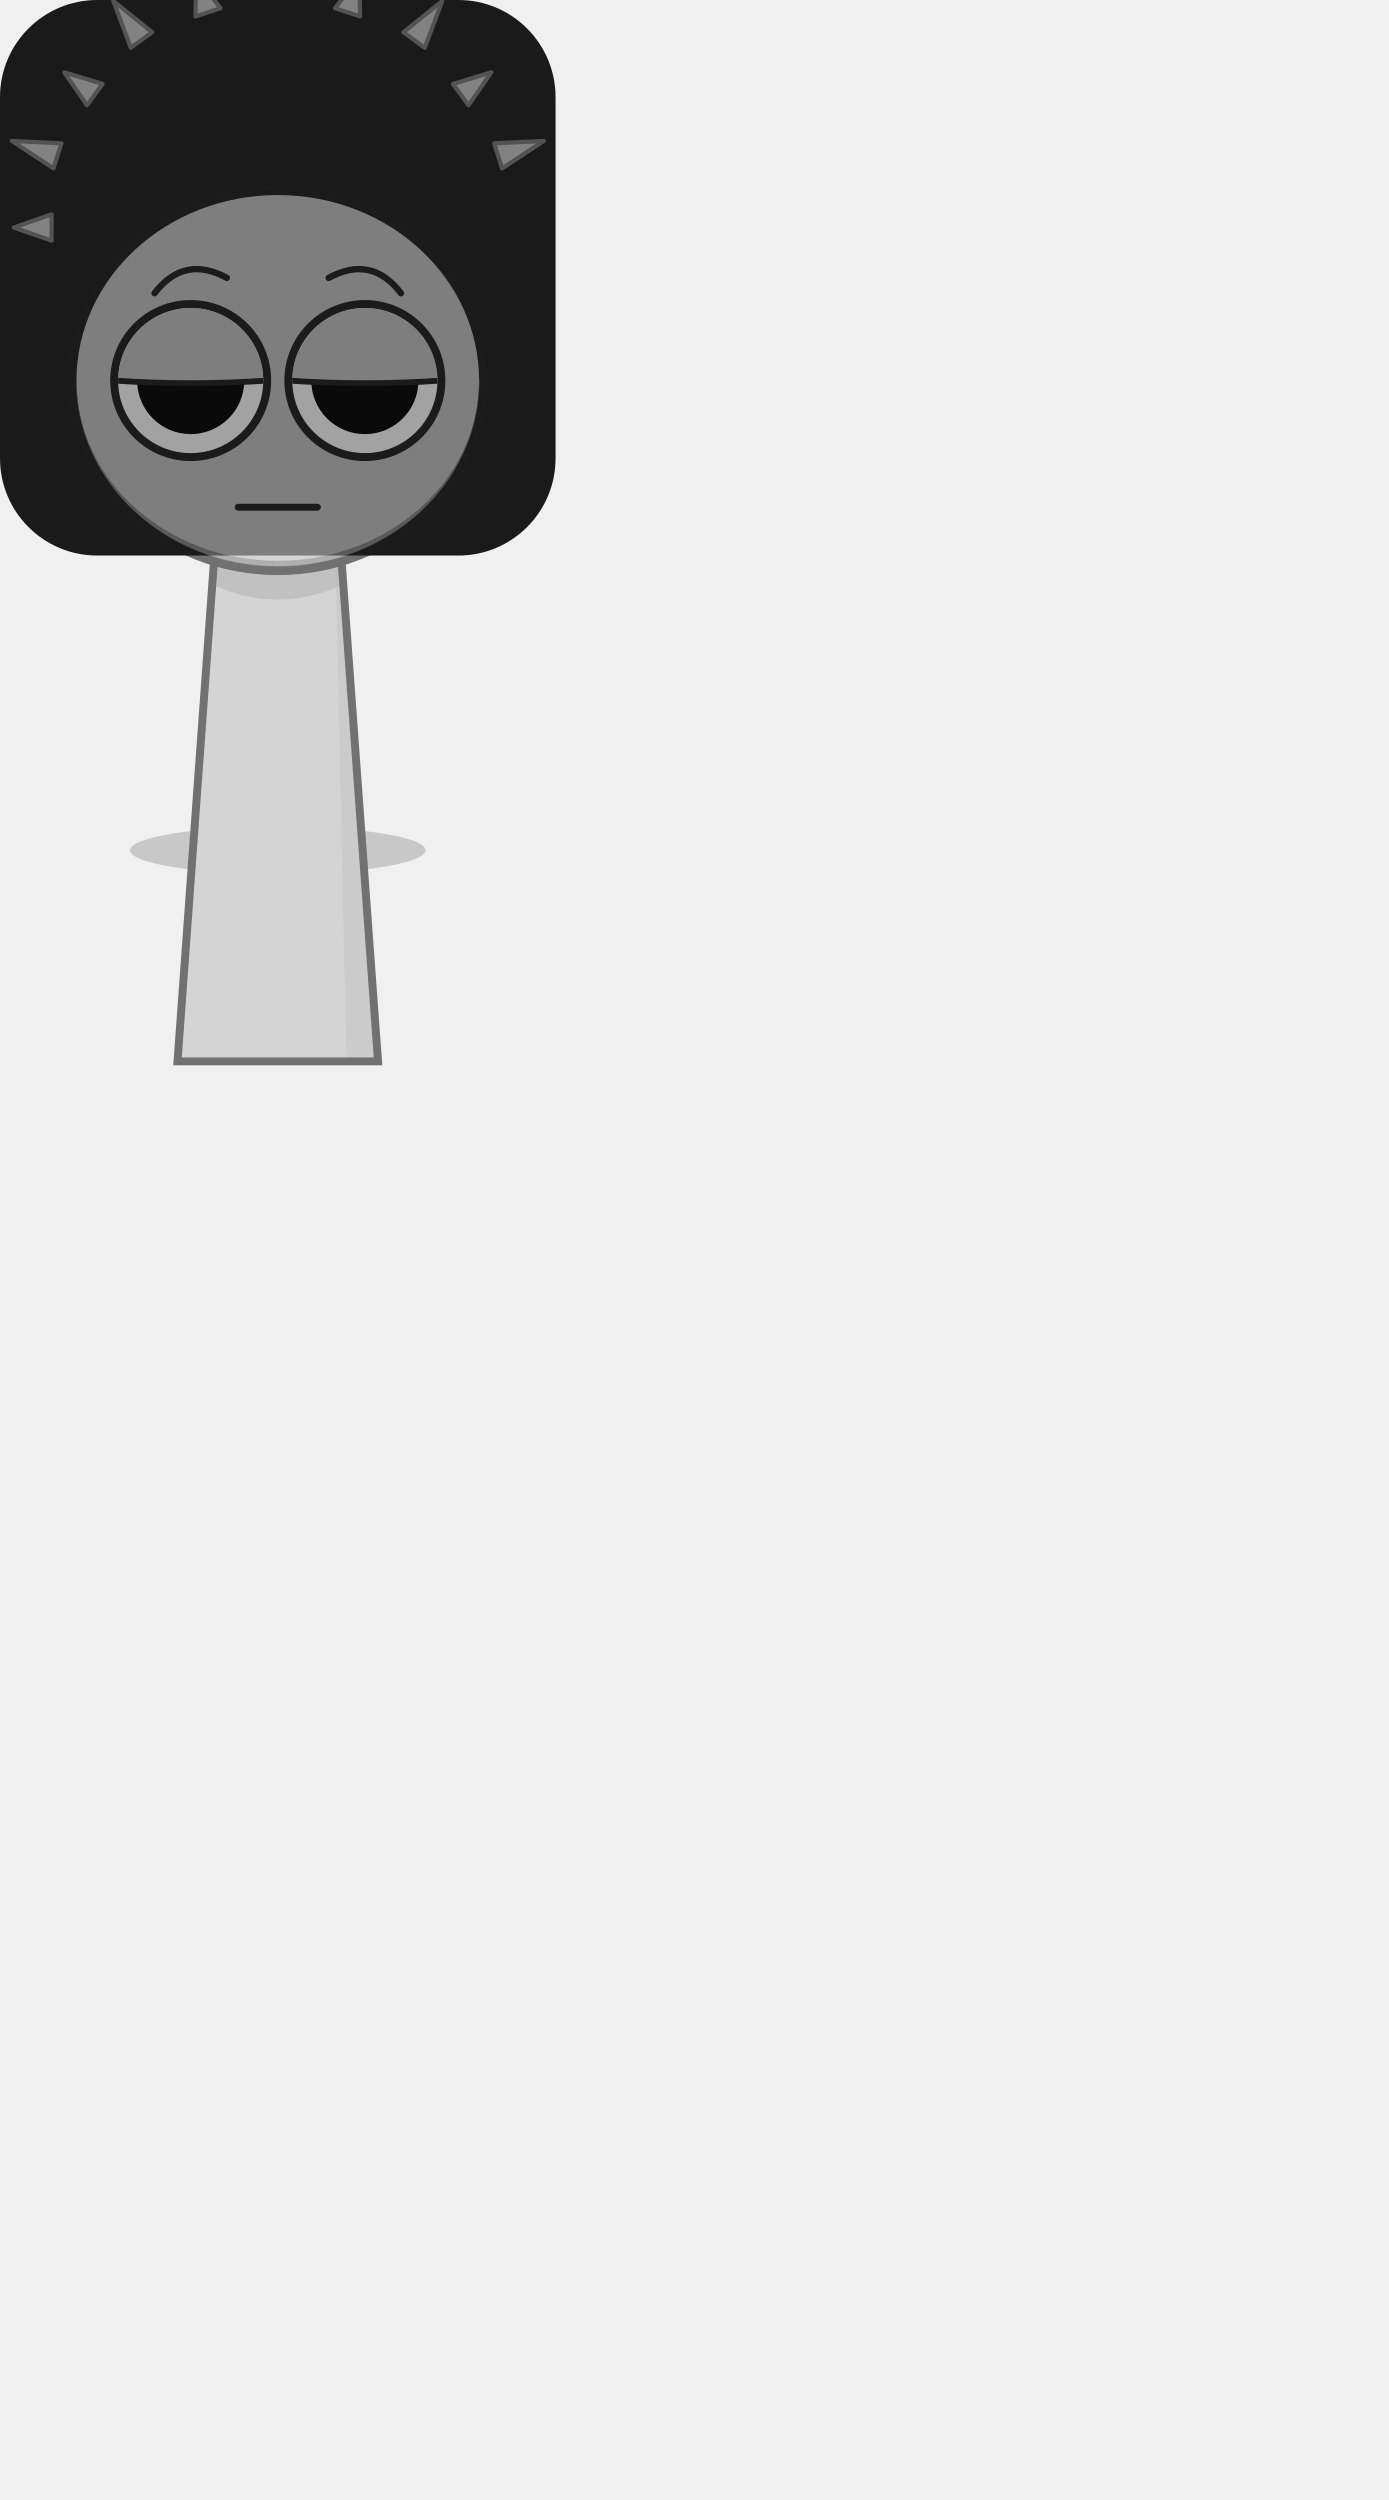
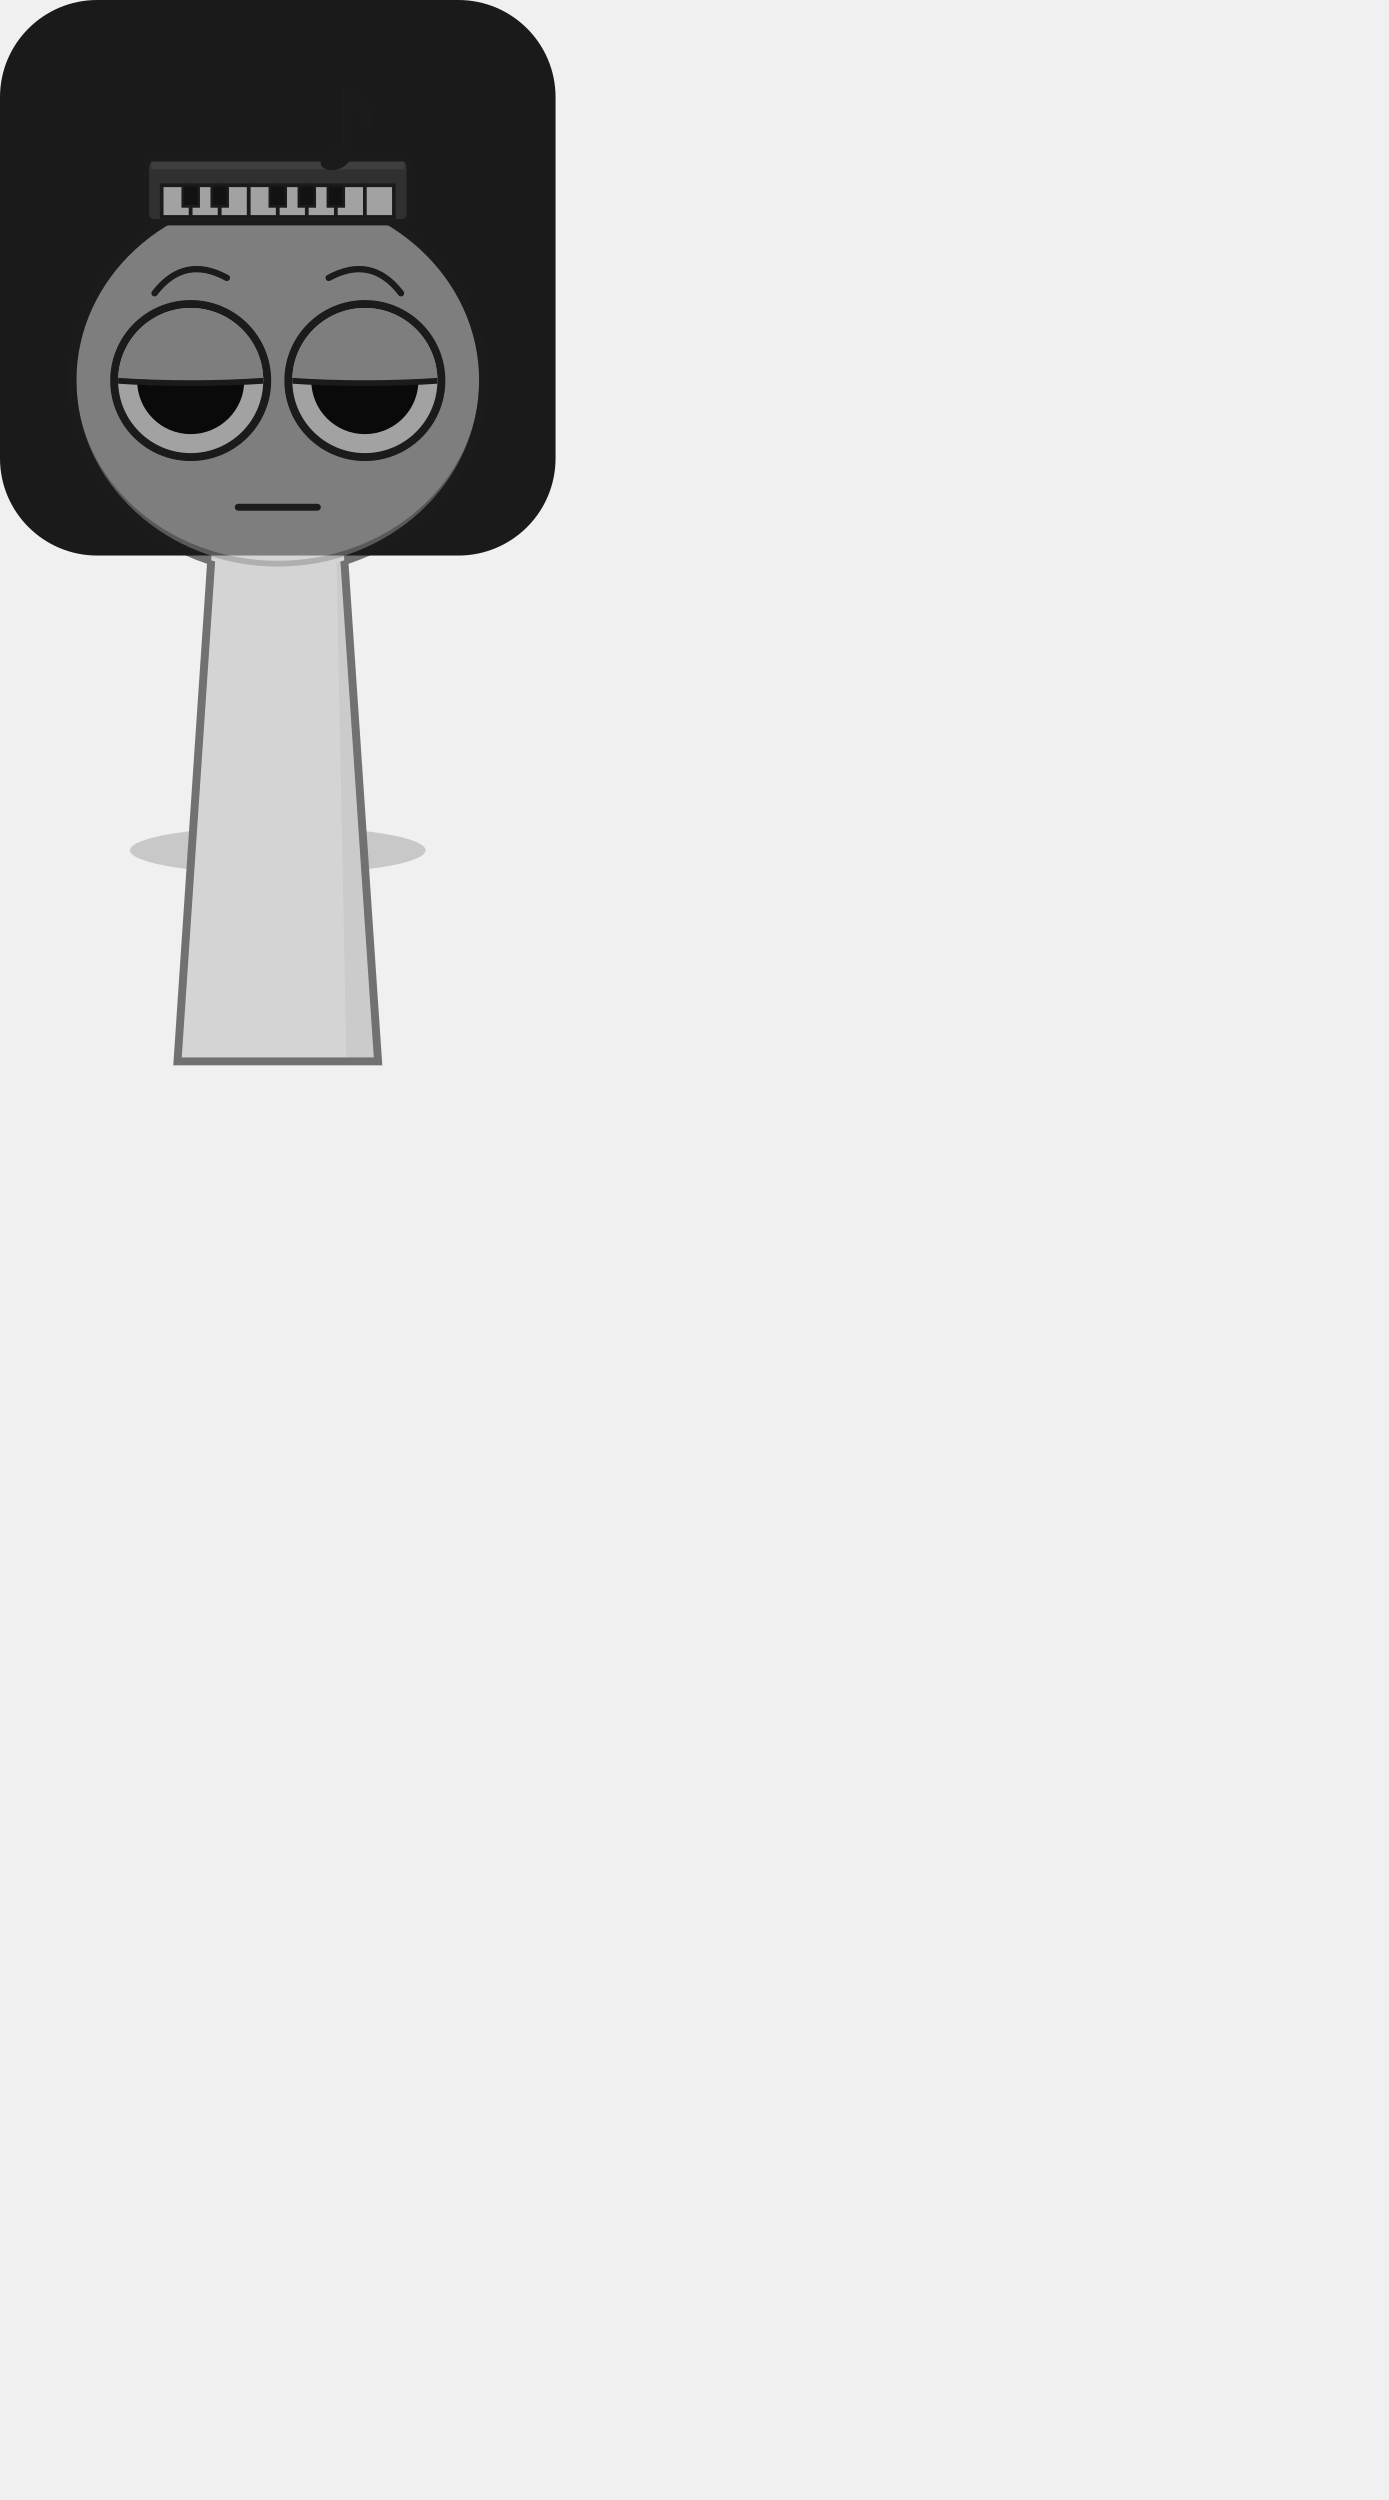
<svg xmlns="http://www.w3.org/2000/svg" viewBox="0 0 200 360" preserveAspectRatio="xMidYMax meet">
  <defs>
    <filter id="g">
      <feColorMatrix type="matrix" values="0.33 0.33 0.33 0 0  0.33 0.33 0.33 0 0  0.33 0.33 0.33 0 0  0 0 0 1 0" />
    </filter>
  </defs>
  <rect x="0" y="0" width="80" height="80" rx="14" fill="#1a1a1a" />
  <g filter="url(#g)" opacity="0.6">
    <g transform="translate(40 70) scale(0.38) translate(-100 -150)">
      <g class="body">
        <ellipse cx="100" cy="288" rx="56" ry="9" fill="#000" opacity="0.28" />
-         <path d="M76 176 L62 368 L138 368 L124 176 Z" fill="#ffd200" stroke="none" />
-         <path d="M122 182 L126 368 L138 368 L124 182 Z" fill="#b29300" opacity="0.28" />
+         <path d="M76 160 L62 368 L138 368 L124 160 Z" fill="#ffd200" stroke="none" />
+         <path d="M122 166 L126 368 L138 368 L124 166 Z" fill="#b29300" opacity="0.28" />
        <defs>
          <clipPath id="body-clip">
-             <path d="M76 176 L62 368 L138 368 L124 176 Z" />
+             <path d="M76 160 L62 368 L138 368 L124 160 Z" />
          </clipPath>
        </defs>
        <g clip-path="url(#body-clip)">
-           <path d="M72 180 Q100 196, 128 180" stroke="#c6a300" stroke-width="10" fill="none" stroke-linecap="butt" opacity="0.75" />
+           <path d="M72 164 Q100 180, 128 164" stroke="#c6a300" stroke-width="10" fill="none" stroke-linecap="butt" opacity="0.75" />
        </g>
-         <path d="M76 176 L62 368 L138 368 L124 176 Z" fill="none" stroke="#1a1a1a" stroke-width="3" />
-         <ellipse cx="100" cy="110" rx="78" ry="72" fill="#ffd200" stroke="#1a1a1a" stroke-width="3.4" />
+         <path d="M76 160 L62 368 L138 368 L124 160 Z" fill="none" stroke="#1a1a1a" stroke-width="3" />
+         <ellipse cx="100" cy="110" rx="78" ry="72" fill="#ffd200" stroke="none" />
        <defs>
          <clipPath id="head-clip">
            <ellipse cx="100" cy="110" rx="76.5" ry="70.5" />
          </clipPath>
        </defs>
        <g clip-path="url(#head-clip)">
          <path d="M22 110 A78 70 0 0 0 178 110" stroke="#8c7300" stroke-width="3.4" fill="none" stroke-linecap="round" opacity="0.7" />
        </g>
+         <defs>
+           <clipPath id="head-stroke-not-body">
+             <path d="M0 0 L200 0 L200 360 L0 360 Z M76 160 L62 368 L138 368 L124 160 Z" clip-rule="evenodd" />
+           </clipPath>
+         </defs>
+         <g clip-path="url(#head-stroke-not-body)">
+           <ellipse cx="100" cy="110" rx="78" ry="72" fill="none" stroke="#1a1a1a" stroke-width="3.4" />
+         </g>
      </g>
-       <path d="M14.3 47.0 L0.0 52.0 L14.3 57.0 Z" fill="#ffd84a" stroke="#a87800" stroke-width="1.6" stroke-linejoin="round" />
-       <path d="M18.0 20.1 L-0.8 19.2 L15.0 29.6 Z" fill="#ffd84a" stroke="#a87800" stroke-width="1.6" stroke-linejoin="round" />
-       <path d="M33.6 -2.4 L19.1 -6.8 L27.7 5.7 Z" fill="#ffd84a" stroke="#a87800" stroke-width="1.6" stroke-linejoin="round" />
-       <path d="M52.4 -22.0 L37.7 -33.8 L44.3 -16.1 Z" fill="#ffd84a" stroke="#a87800" stroke-width="1.6" stroke-linejoin="round" />
-       <path d="M78.3 -31.1 L69.1 -43.1 L68.8 -28.0 Z" fill="#ffd84a" stroke="#a87800" stroke-width="1.6" stroke-linejoin="round" />
-       <path d="M105.0 -35.8 L100.0 -54.0 L95.0 -35.8 Z" fill="#ffd84a" stroke="#a87800" stroke-width="1.6" stroke-linejoin="round" />
-       <path d="M131.2 -28.0 L130.9 -43.1 L121.7 -31.1 Z" fill="#ffd84a" stroke="#a87800" stroke-width="1.6" stroke-linejoin="round" />
-       <path d="M155.7 -16.1 L162.3 -33.8 L147.6 -22.0 Z" fill="#ffd84a" stroke="#a87800" stroke-width="1.6" stroke-linejoin="round" />
-       <path d="M172.3 5.7 L180.9 -6.8 L166.4 -2.4 Z" fill="#ffd84a" stroke="#a87800" stroke-width="1.6" stroke-linejoin="round" />
-       <path d="M185.0 29.6 L200.8 19.2 L182.0 20.1 Z" fill="#ffd84a" stroke="#a87800" stroke-width="1.6" stroke-linejoin="round" />
+       <rect x="50" y="26" width="100" height="24" rx="3" fill="#5a3a1a" stroke="#2a1a08" stroke-width="2.4" />
+       <rect x="52" y="27" width="96" height="3" fill="#7a5230" opacity="0.85" />
+       <rect x="56" y="36" width="11" height="12" fill="#ffffff" stroke="#2a1a08" stroke-width="1.4" />
+       <rect x="67" y="36" width="11" height="12" fill="#ffffff" stroke="#2a1a08" stroke-width="1.4" />
+       <rect x="78" y="36" width="11" height="12" fill="#ffffff" stroke="#2a1a08" stroke-width="1.4" />
+       <rect x="89" y="36" width="11" height="12" fill="#ffffff" stroke="#2a1a08" stroke-width="1.4" />
+       <rect x="100" y="36" width="11" height="12" fill="#ffffff" stroke="#2a1a08" stroke-width="1.4" />
+       <rect x="111" y="36" width="11" height="12" fill="#ffffff" stroke="#2a1a08" stroke-width="1.4" />
+       <rect x="122" y="36" width="11" height="12" fill="#ffffff" stroke="#2a1a08" stroke-width="1.4" />
+       <rect x="133" y="36" width="11" height="12" fill="#ffffff" stroke="#2a1a08" stroke-width="1.4" />
+       <rect x="64.0" y="36" width="6" height="8" fill="#0a0d14" stroke="#2a1a08" stroke-width="1" />
+       <rect x="75.0" y="36" width="6" height="8" fill="#0a0d14" stroke="#2a1a08" stroke-width="1" />
+       <rect x="97.0" y="36" width="6" height="8" fill="#0a0d14" stroke="#2a1a08" stroke-width="1" />
+       <rect x="108.0" y="36" width="6" height="8" fill="#0a0d14" stroke="#2a1a08" stroke-width="1" />
+       <rect x="119.0" y="36" width="6" height="8" fill="#0a0d14" stroke="#2a1a08" stroke-width="1" />
+       <line x1="126" y1="26" x2="126" y2="0" stroke="#2a1a08" stroke-width="2.4" stroke-linecap="round" />
+       <path d="M126 0 q12 4 8 16 q-2 -10 -8 -10" fill="#2a1a08" stroke="#2a1a08" stroke-width="1.4" stroke-linejoin="round" />
+       <ellipse cx="122" cy="26" rx="6" ry="4" transform="rotate(-22 122 26)" fill="#2a1a08" />
      <g transform="rotate(-12 67 74)">
        <path d="M53 74 Q67 62, 81 74" stroke="#1a1a1a" stroke-width="2.4" fill="none" stroke-linecap="round" />
      </g>
      <g transform="rotate(12 133 74)">
        <path d="M119 74 Q133 62, 147 74" stroke="#1a1a1a" stroke-width="2.4" fill="none" stroke-linecap="round" />
      </g>
      <ellipse cx="67" cy="110" rx="29" ry="29" fill="#fff" stroke="#1a1a1a" stroke-width="3" />
      <defs>
        <clipPath id="eye-0">
          <ellipse cx="67" cy="110" rx="27.5" ry="27.5" />
        </clipPath>
      </defs>
      <g clip-path="url(#eye-0)">
        <circle cx="67" cy="110" r="20.3" fill="#000" />
        <path d="M36 110.0 Q67 112.0, 98 110.0 L98 75 L36 75 Z" fill="#ffd200" />
        <path d="M38 110.0 Q67 112.0, 96 110.0" stroke="#1a1a1a" stroke-width="2.2" fill="none" />
      </g>
      <ellipse cx="133" cy="110" rx="29" ry="29" fill="#fff" stroke="#1a1a1a" stroke-width="3" />
      <defs>
        <clipPath id="eye-1">
          <ellipse cx="133" cy="110" rx="27.5" ry="27.5" />
        </clipPath>
      </defs>
      <g clip-path="url(#eye-1)">
        <circle cx="133" cy="110" r="20.3" fill="#000" />
        <path d="M102 110.0 Q133 112.0, 164 110.0 L164 75 L102 75 Z" fill="#ffd200" />
        <path d="M104 110.0 Q133 112.0, 162 110.0" stroke="#1a1a1a" stroke-width="2.2" fill="none" />
      </g>
      <line x1="85" y1="158" x2="115" y2="158" stroke="#1a1a1a" stroke-width="2.6" stroke-linecap="round" />
    </g>
  </g>
</svg>
